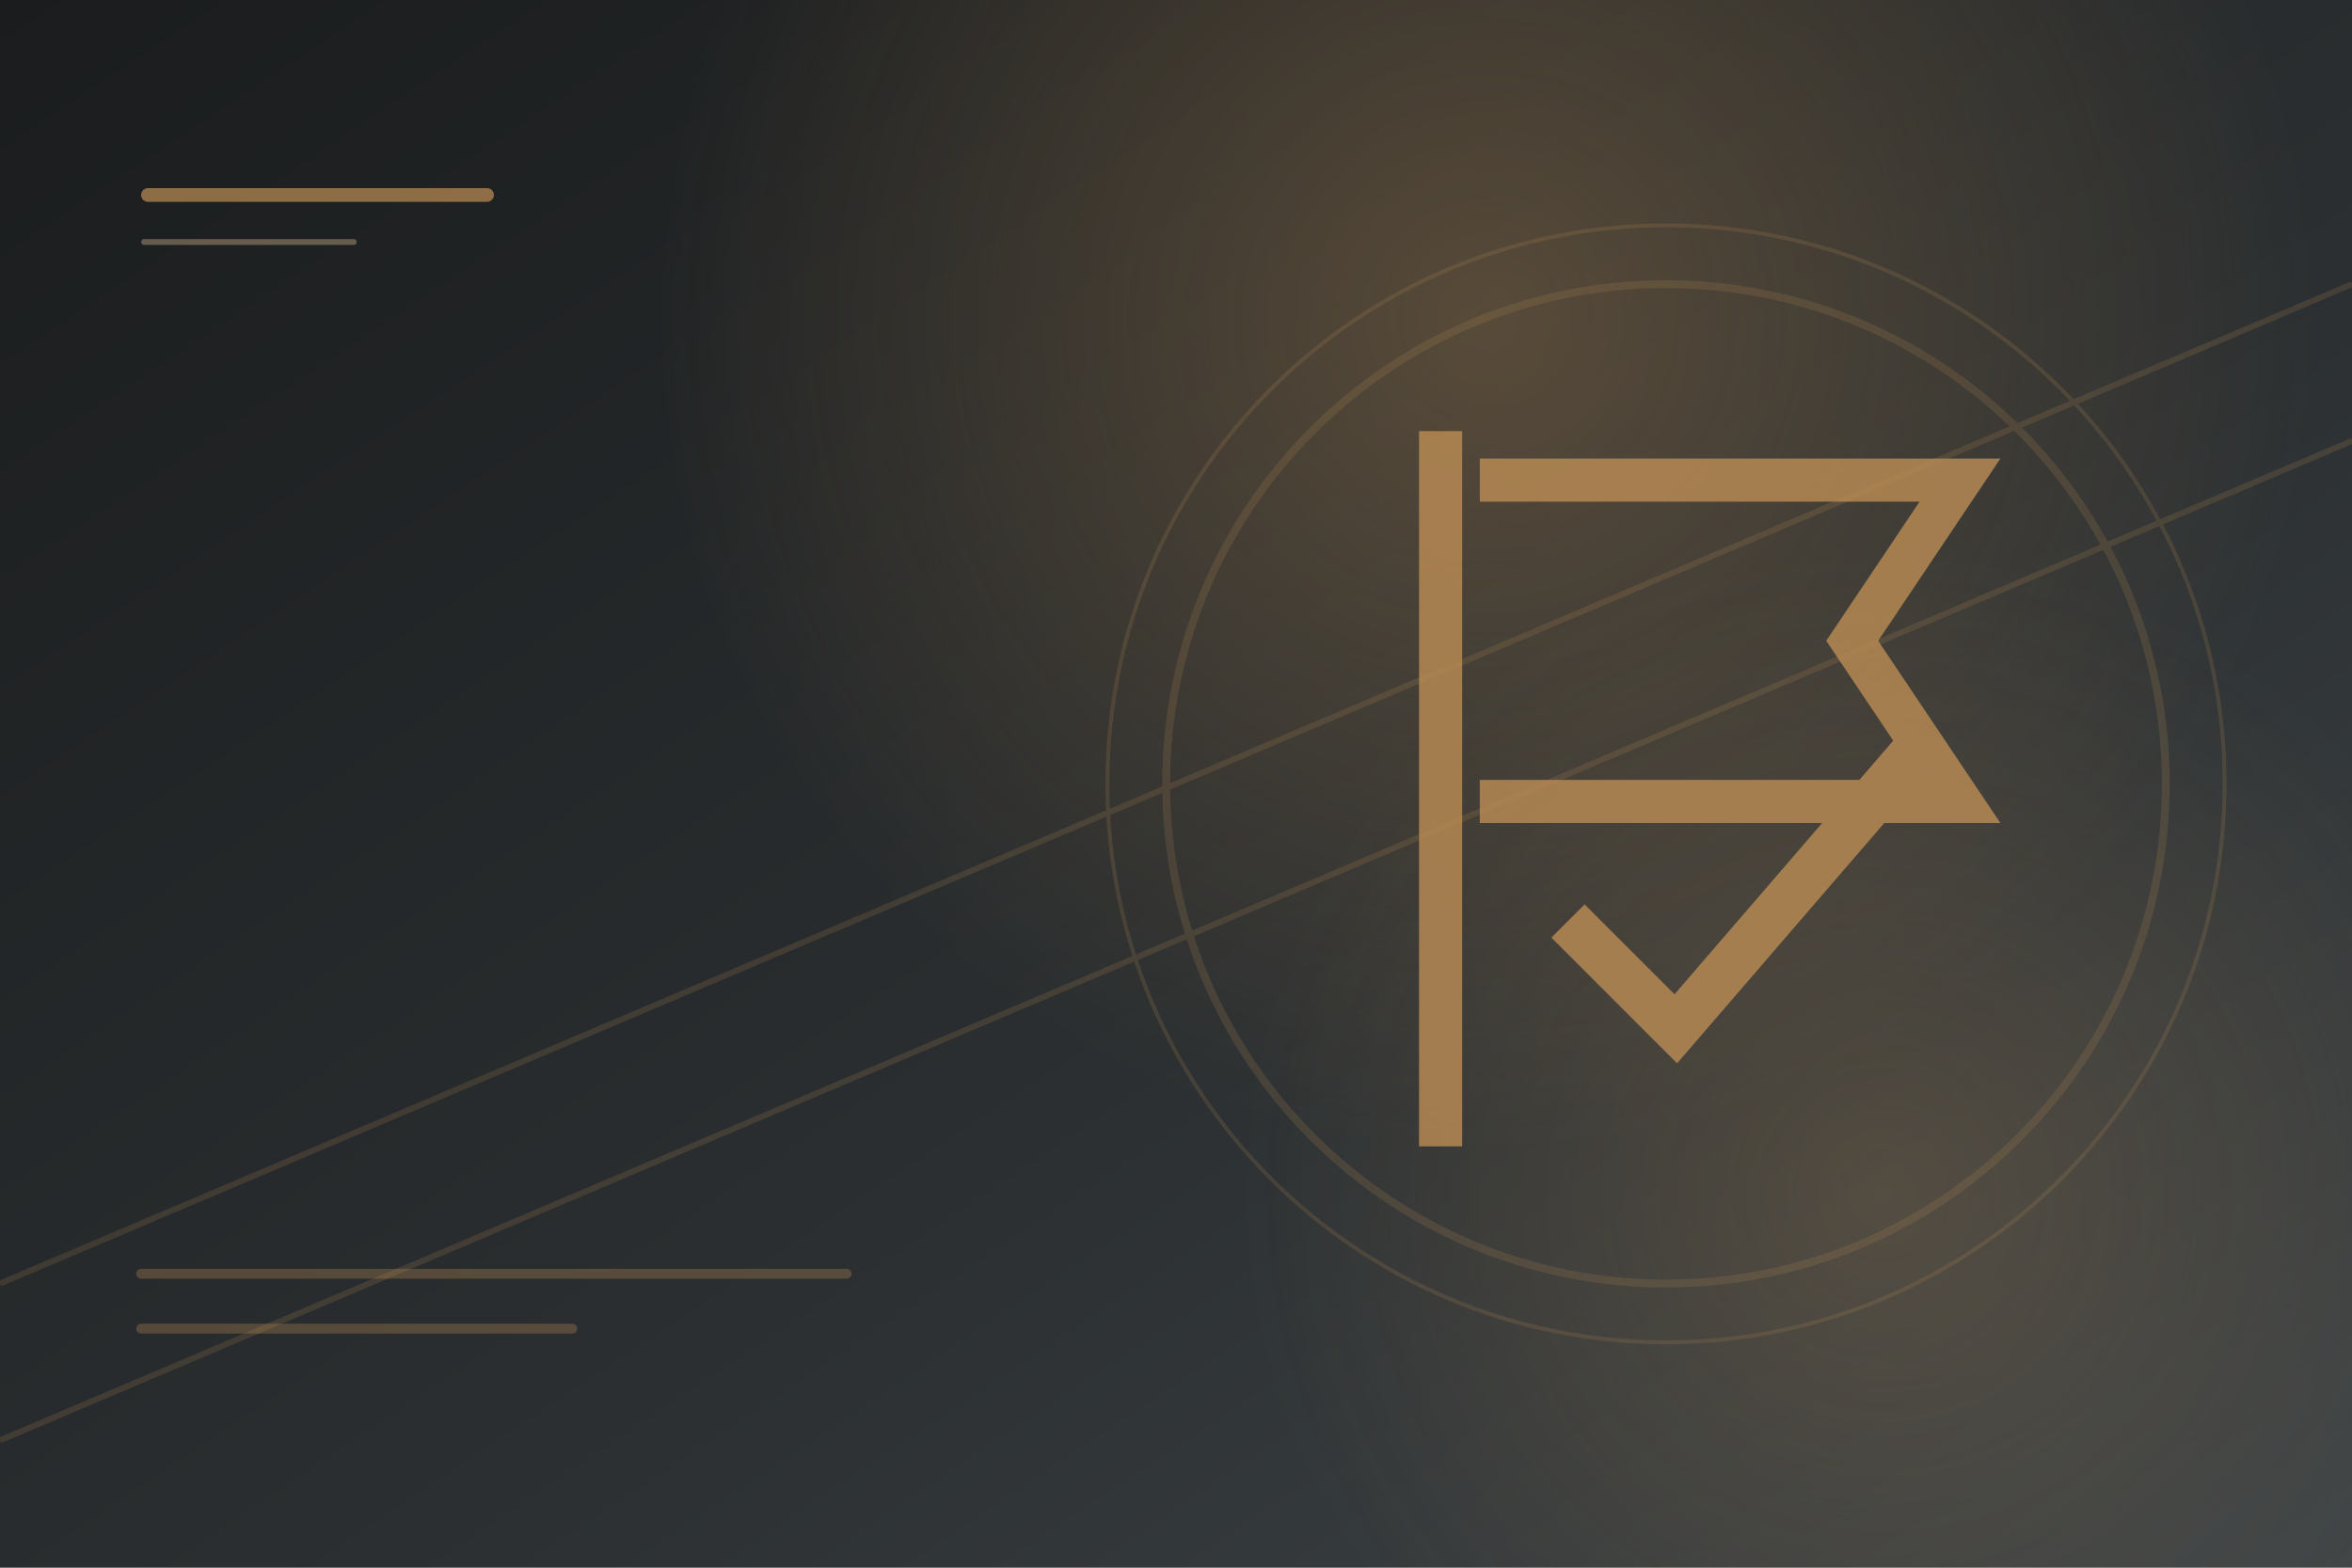
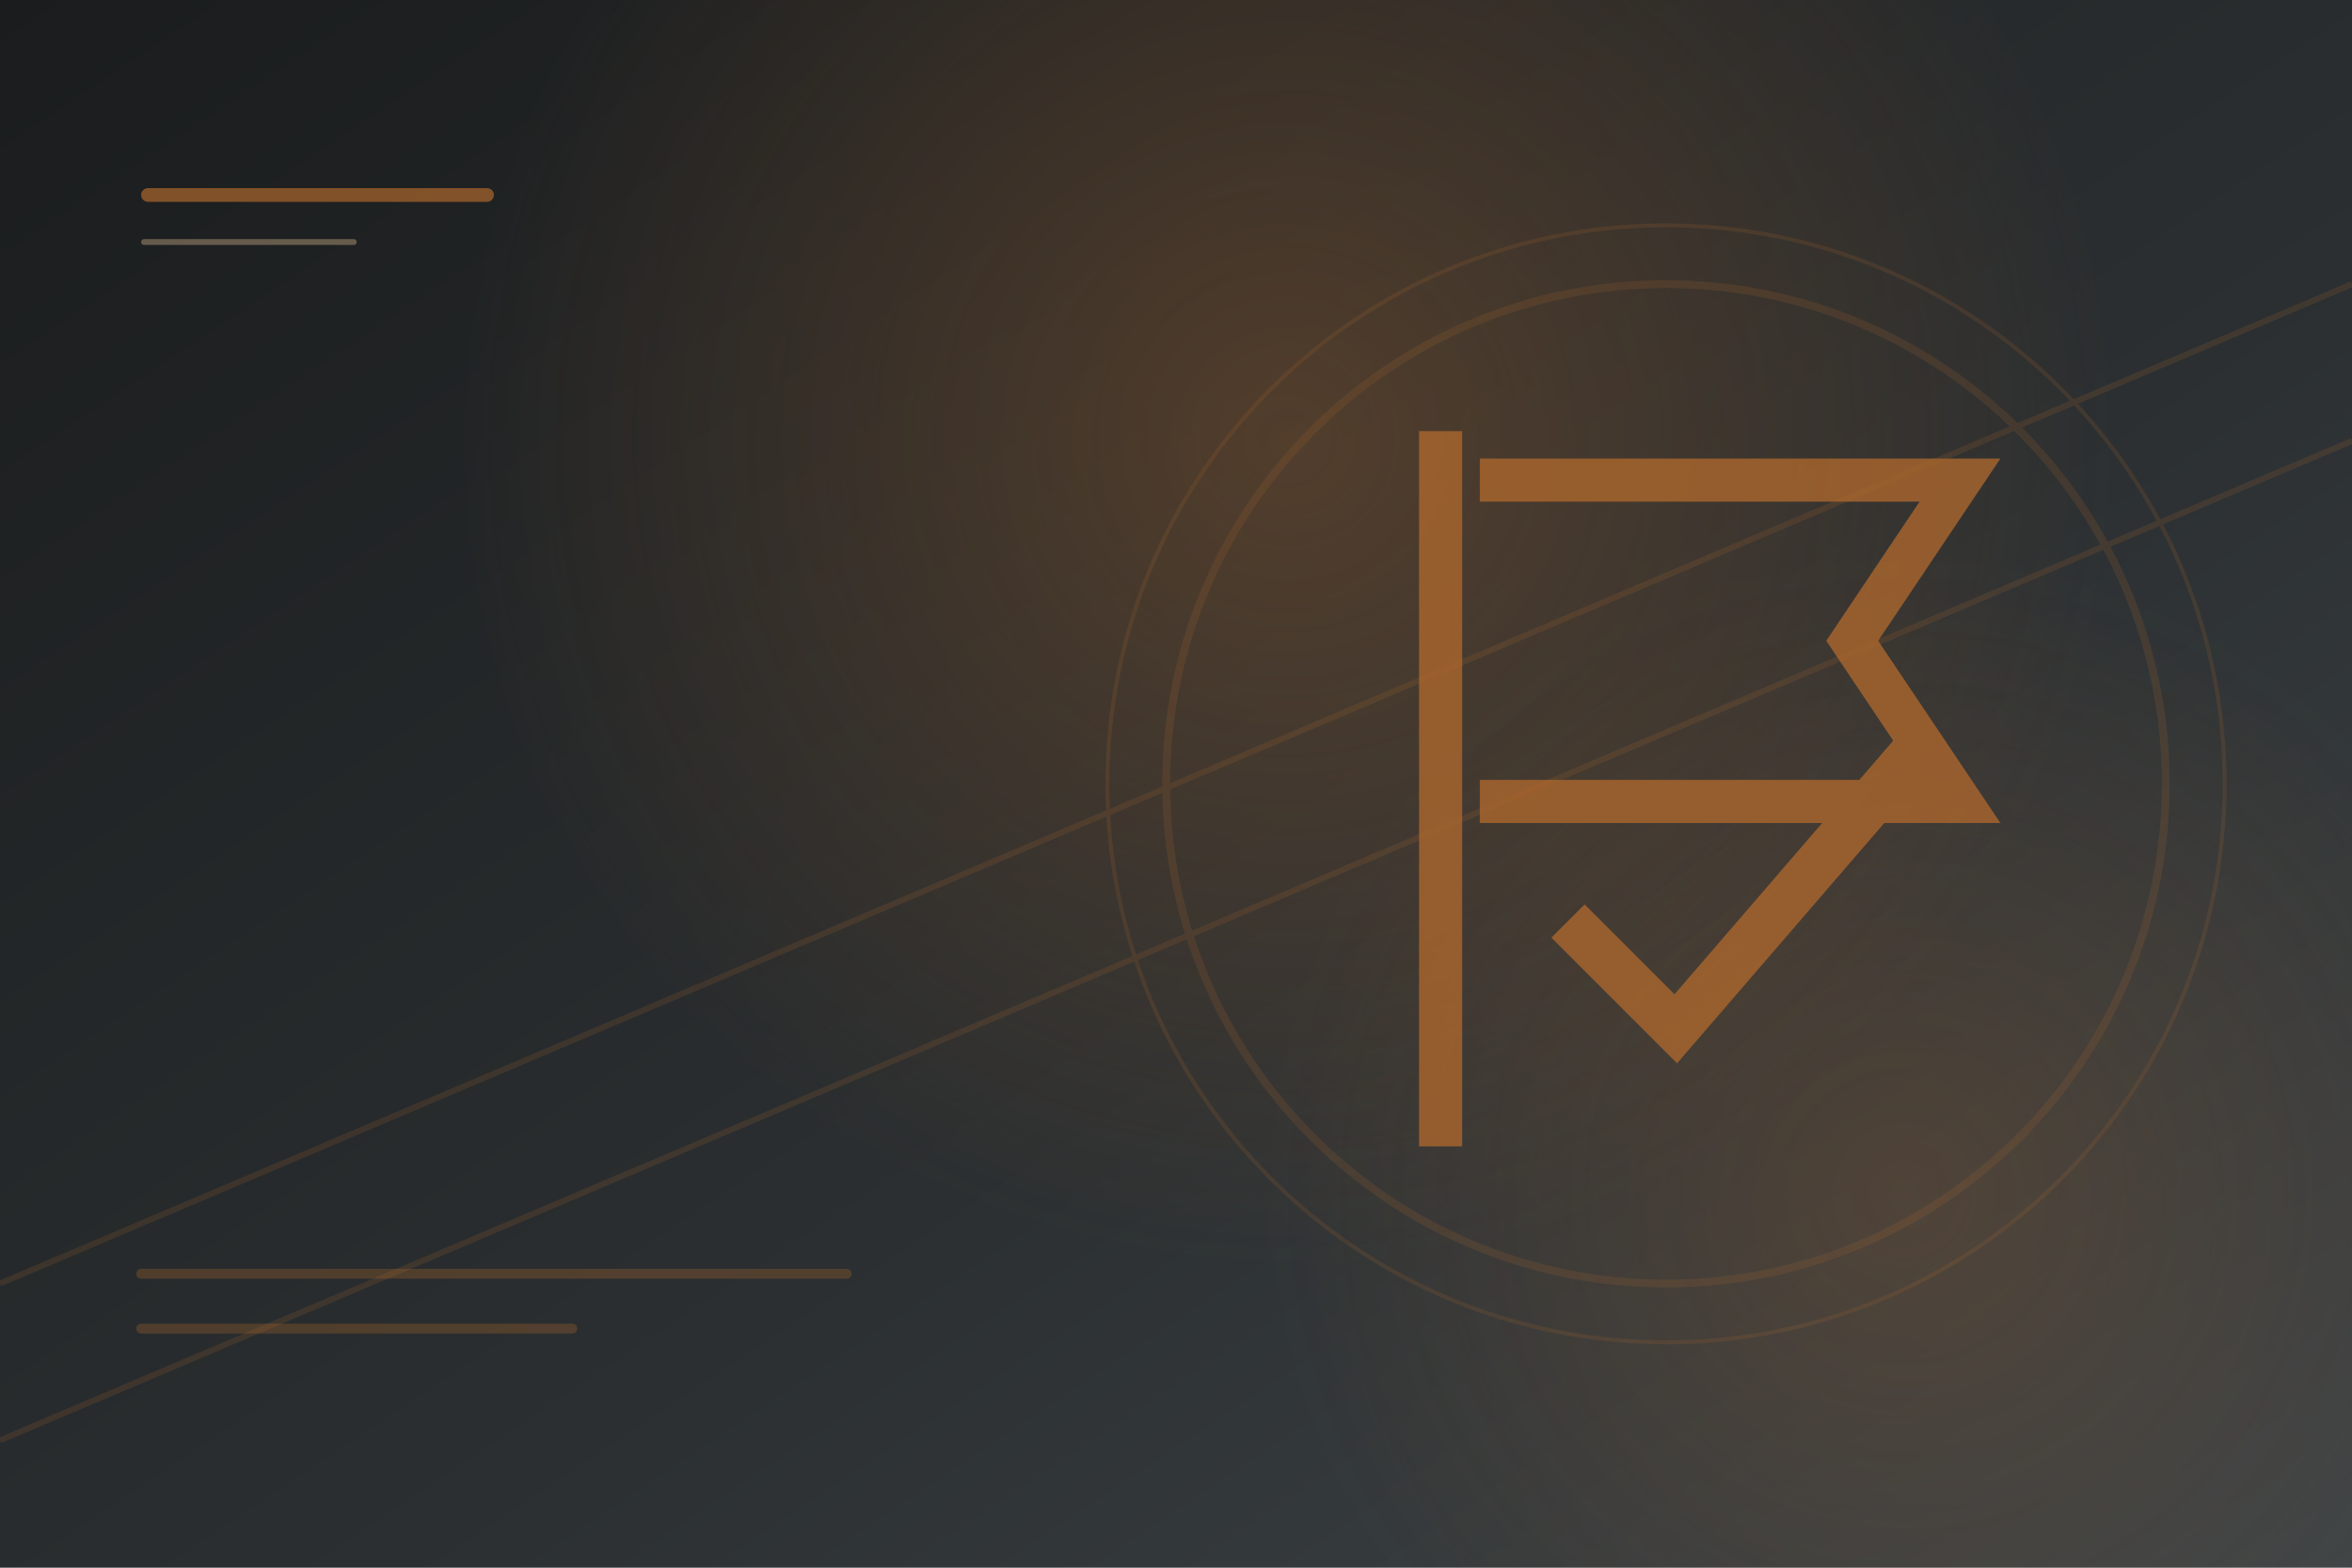
<svg xmlns="http://www.w3.org/2000/svg" width="1200" height="800" viewBox="0 0 1200 800" preserveAspectRatio="xMidYMid meet" role="img" aria-labelledby="title desc">
  <defs>
    <linearGradient id="bg" x1="0" y1="0" x2="1" y2="1">
      <stop stop-color="#1a1c1d" />
      <stop offset=".58" stop-color="#2b2f31" />
      <stop offset="1" stop-color="#3e4447" />
    </linearGradient>
    <radialGradient id="glow">
-       <stop stop-color="#b98b54" stop-opacity=".34" />
-       <stop offset="1" stop-color="#b98b54" stop-opacity="0" />
+       <stop stop-color="#a8652d" stop-opacity=".34" />
+       <stop offset="1" stop-color="#a8652d" stop-opacity="0" />
    </radialGradient>
  </defs>
  <rect width="1200" height="800" fill="url(#bg)" />
-   <circle cx="758" cy="164" r="420" fill="url(#glow)" />
-   <circle cx="961" cy="610" r="330" fill="url(#glow)" opacity=".7" />
-   <g fill="none" stroke="#b98b54" opacity=".18">
+   <circle cx="657" cy="225" r="420" fill="url(#glow)" />
+   <circle cx="972" cy="610" r="330" fill="url(#glow)" opacity=".7" />
+   <g fill="none" stroke="#a8652d" opacity=".18">
    <path d="M0 655 1200 145M0 735 1200 225" stroke-width="3" />
    <circle cx="850" cy="400" r="255" stroke-width="4" />
    <circle cx="850" cy="400" r="285" stroke-width="2" />
  </g>
-   <g color="#b98b54" opacity=".82">
+   <g color="#a8652d" opacity=".82">
    <path d="M735 585V220M755 245h245l-55 82 55 82H755" fill="none" stroke="currentColor" stroke-width="22" />
    <path d="m800 470 55 55 125-145" fill="none" stroke="currentColor" stroke-width="24" />
  </g>
-   <rect x="72" y="96" width="180" height="7" rx="3.5" fill="#b98b54" opacity=".72" />
+   <rect x="72" y="96" width="180" height="7" rx="3.5" fill="#a8652d" opacity=".72" />
  <rect x="72" y="122" width="110" height="3" rx="1.5" fill="#d2b48c" opacity=".4" />
-   <path d="M72 650h360M72 678h220" stroke="#b98b54" stroke-width="5" stroke-linecap="round" opacity=".32" />
+   <path d="M72 650h360M72 678h220" stroke="#a8652d" stroke-width="5" stroke-linecap="round" opacity=".32" />
</svg>
